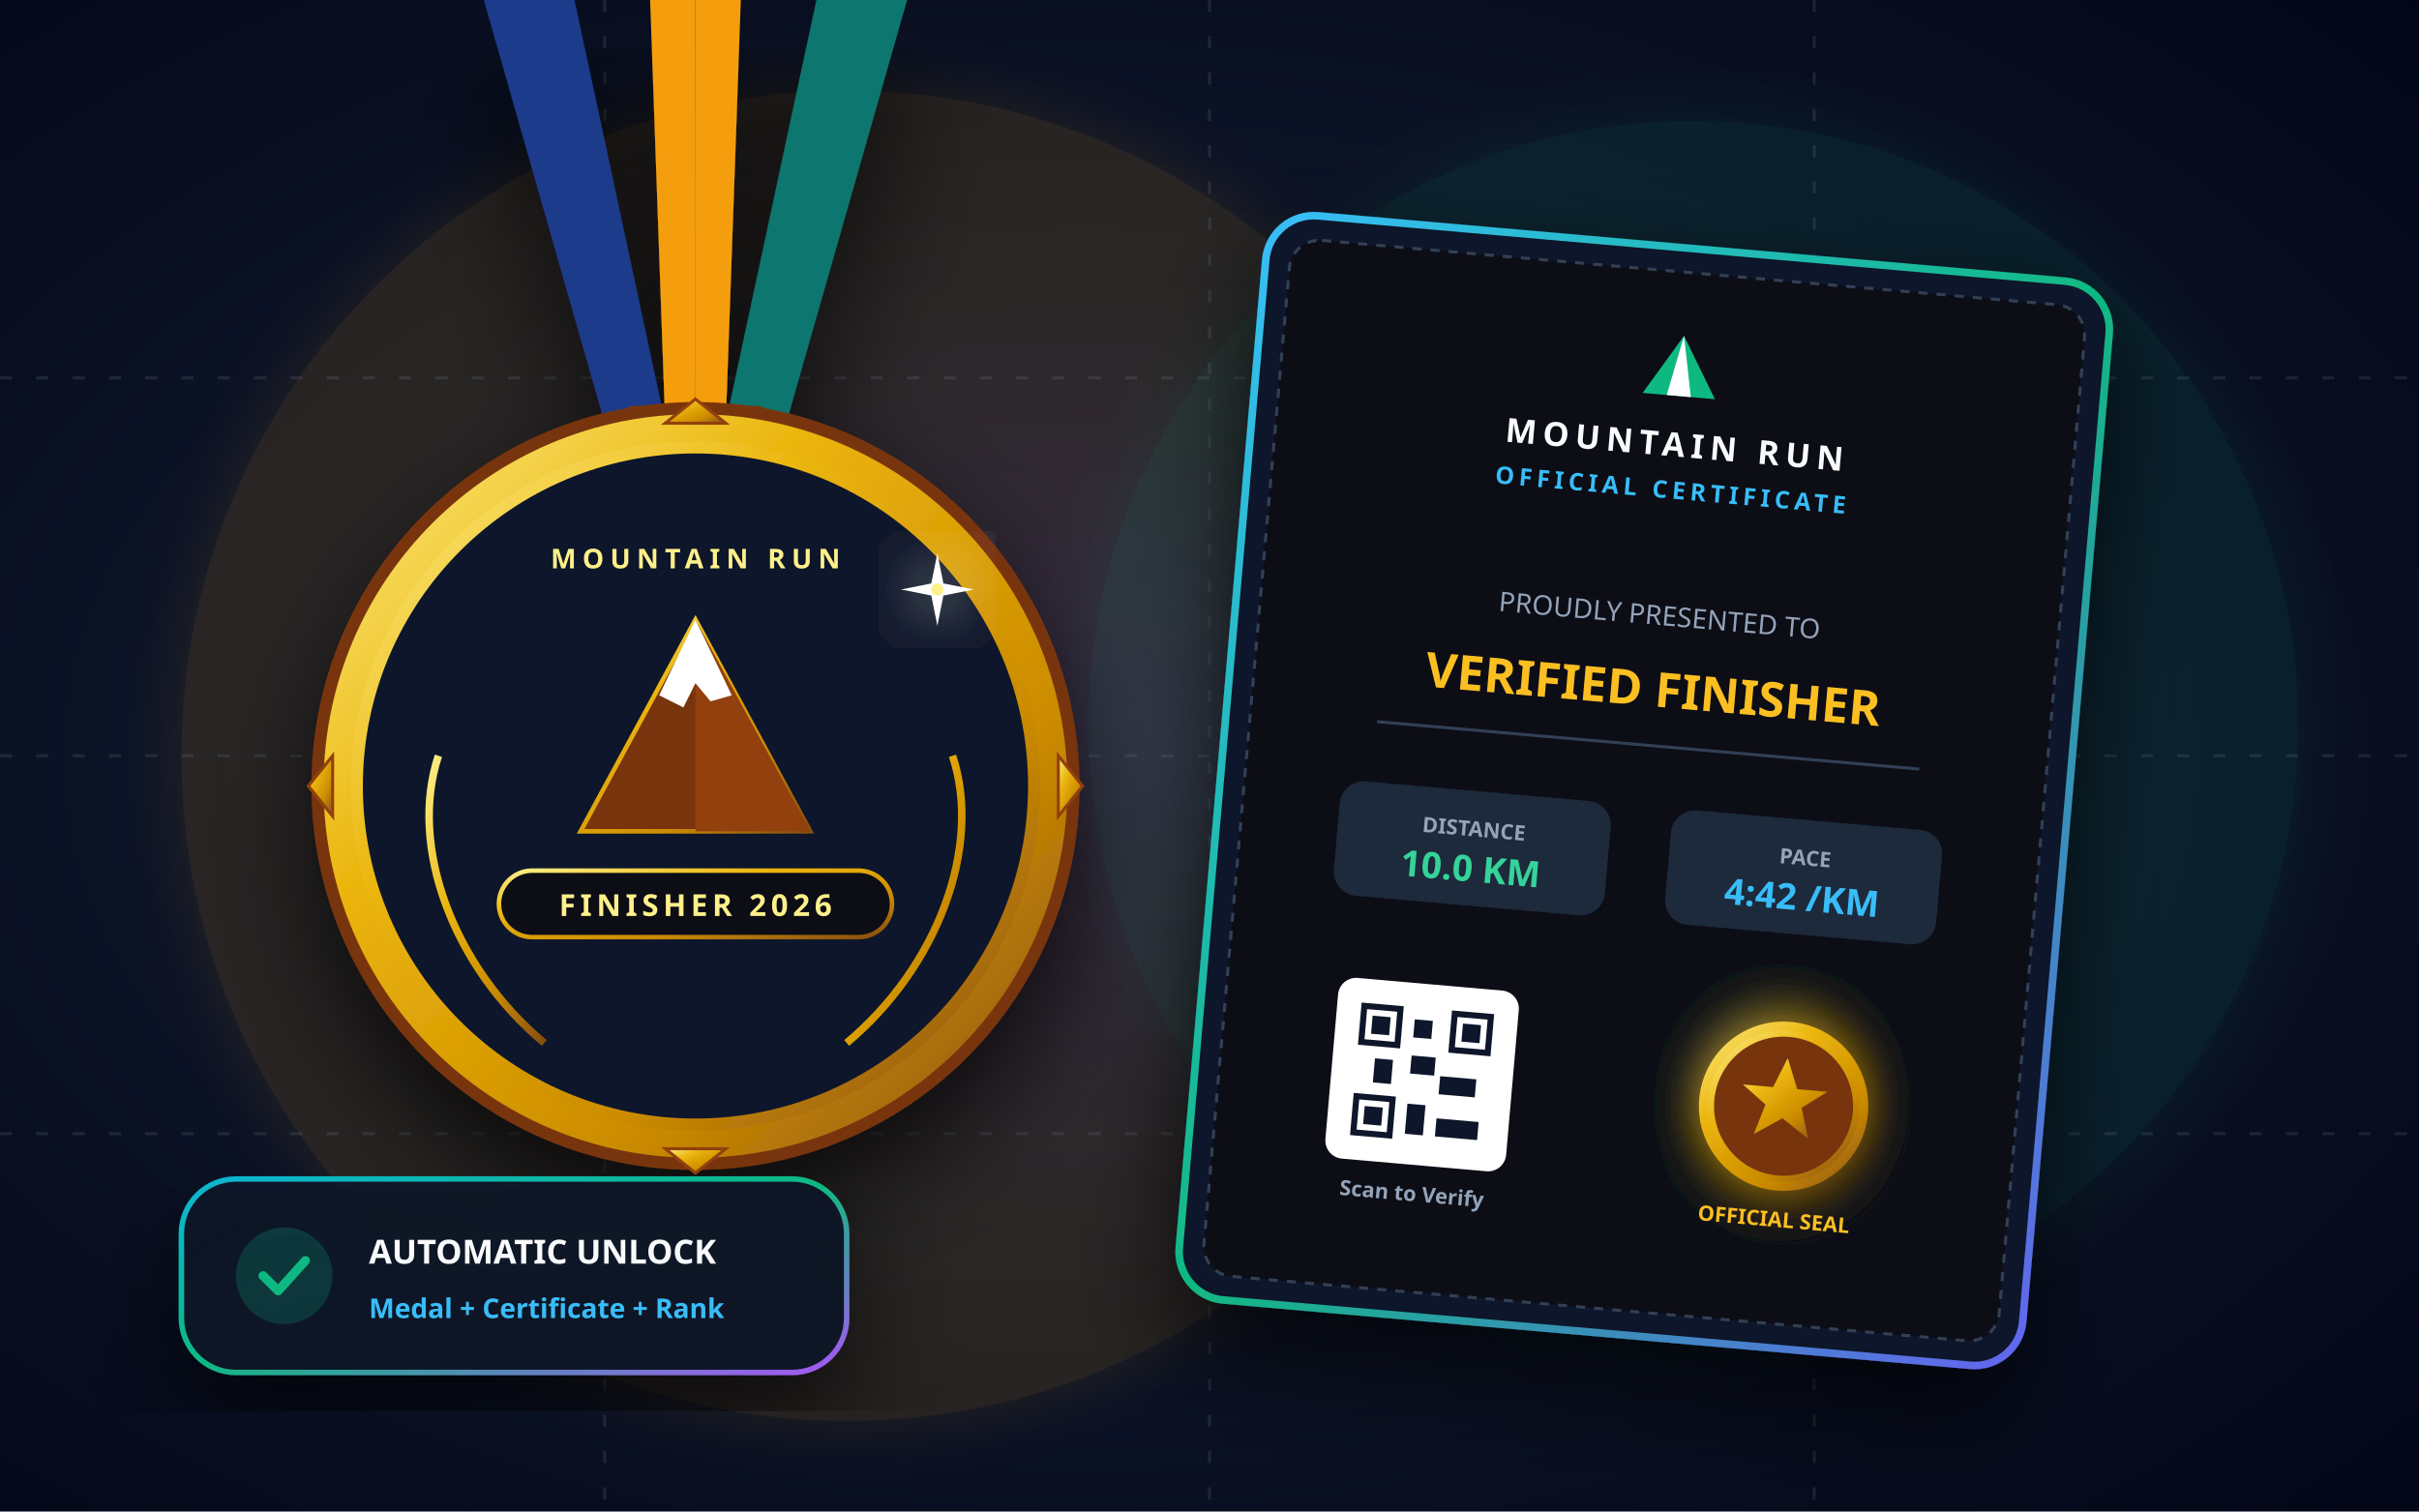
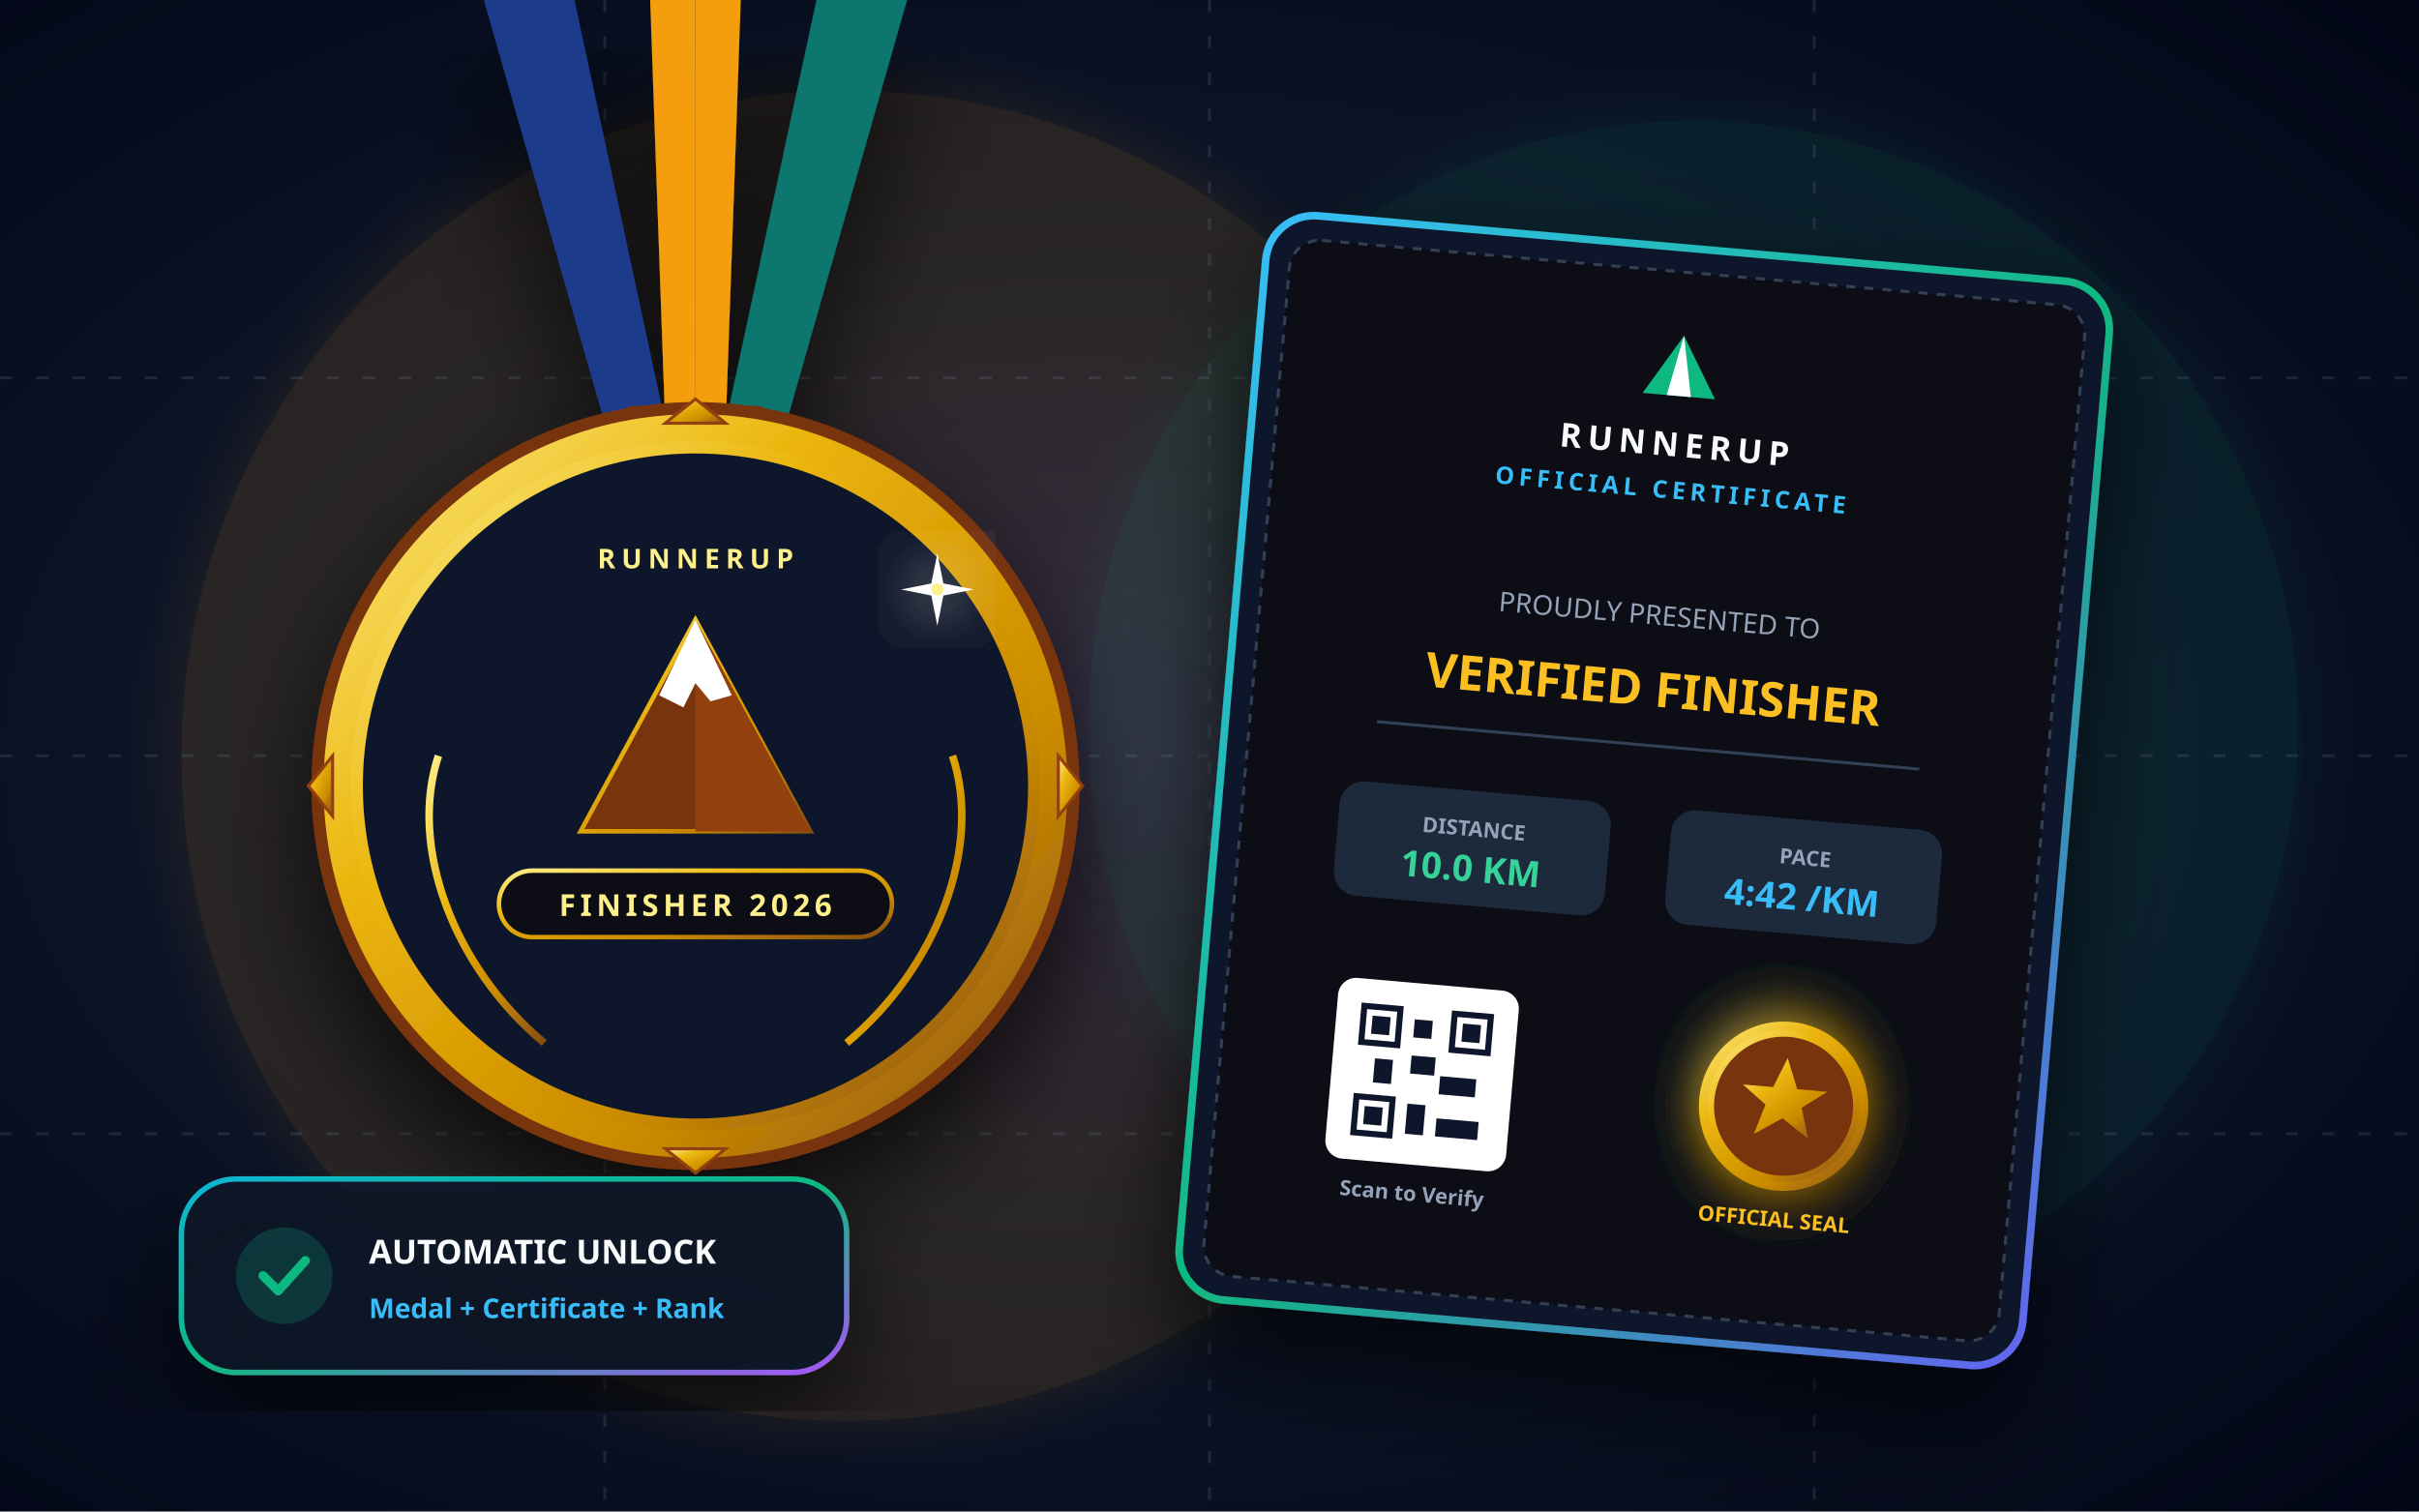
<svg xmlns="http://www.w3.org/2000/svg" viewBox="0 0 800 500" width="100%" height="100%">
  <defs>
    <radialGradient id="rwBg" cx="45%" cy="50%" r="75%">
      <stop offset="0%" stop-color="#1e1b4b" />
      <stop offset="40%" stop-color="#0f172a" />
      <stop offset="100%" stop-color="#020617" />
    </radialGradient>
    <linearGradient id="rwGold" x1="0%" y1="0%" x2="100%" y2="100%">
      <stop offset="0%" stop-color="#fef08a" />
      <stop offset="35%" stop-color="#eab308" />
      <stop offset="70%" stop-color="#ca8a04" />
      <stop offset="100%" stop-color="#854d0e" />
    </linearGradient>
    <linearGradient id="certBorder" x1="0%" y1="0%" x2="100%" y2="100%">
      <stop offset="0%" stop-color="#38bdf8" />
      <stop offset="50%" stop-color="#10b981" />
      <stop offset="100%" stop-color="#6366f1" />
    </linearGradient>
    <linearGradient id="holoShield" x1="0%" y1="0%" x2="100%" y2="100%">
      <stop offset="0%" stop-color="#06b6d4" />
      <stop offset="50%" stop-color="#10b981" />
      <stop offset="100%" stop-color="#a855f7" />
    </linearGradient>
    <filter id="rwGlow" x="-30%" y="-30%" width="160%" height="160%">
      <feGaussianBlur stdDeviation="10" result="blur" />
      <feComposite in="SourceGraphic" in2="blur" operator="over" />
    </filter>
    <filter id="cardShadow" x="-20%" y="-20%" width="140%" height="140%">
      <feDropShadow dx="0" dy="16" stdDeviation="18" flood-color="#000000" flood-opacity="0.75" />
    </filter>
  </defs>
  <rect width="800" height="500" fill="url(#rwBg)" />
  <circle cx="280" cy="250" r="220" fill="#f59e0b" opacity="0.12" filter="url(#rwGlow)" />
  <circle cx="560" cy="240" r="200" fill="#10b981" opacity="0.1" filter="url(#rwGlow)" />
  <g opacity="0.15" stroke="#94a3b8" stroke-width="1">
    <line x1="0" y1="125" x2="800" y2="125" stroke-dasharray="4 8" />
    <line x1="0" y1="250" x2="800" y2="250" stroke-dasharray="4 8" />
    <line x1="0" y1="375" x2="800" y2="375" stroke-dasharray="4 8" />
    <line x1="200" y1="0" x2="200" y2="500" stroke-dasharray="4 8" />
    <line x1="400" y1="0" x2="400" y2="500" stroke-dasharray="4 8" />
    <line x1="600" y1="0" x2="600" y2="500" stroke-dasharray="4 8" />
  </g>
  <g transform="translate(420, 70) rotate(5)" filter="url(#cardShadow)">
    <rect width="280" height="360" rx="16" fill="#0f172a" stroke="url(#certBorder)" stroke-width="2.5" />
    <rect x="8" y="8" width="264" height="344" rx="10" fill="#090d16" stroke="#334155" stroke-width="1" stroke-dasharray="3 3" />
    <g transform="translate(140, 45)">
      <polygon points="0,-16 -12,4 12,4" fill="#10b981" />
      <polygon points="0,-16 -4,4 4,4" fill="#ffffff" />
-       <text x="0" y="24" fill="#f8fafc" font-family="system-ui, sans-serif" font-size="11" font-weight="800" text-anchor="middle" letter-spacing="2">MOUNTAIN RUN</text>
+       <text x="0" y="24" fill="#f8fafc" font-family="system-ui, sans-serif" font-size="11" font-weight="800" text-anchor="middle" letter-spacing="2">RUNNERUP</text>
      <text x="0" y="38" fill="#38bdf8" font-family="system-ui, sans-serif" font-size="8" font-weight="700" text-anchor="middle" letter-spacing="1.5">OFFICIAL CERTIFICATE</text>
    </g>
    <text x="140" y="125" fill="#94a3b8" font-family="system-ui, sans-serif" font-size="9" text-anchor="middle">PROUDLY PRESENTED TO</text>
    <text x="140" y="152" fill="#fbbf24" font-family="system-ui, sans-serif" font-size="16" font-weight="900" text-anchor="middle">VERIFIED FINISHER</text>
    <line x1="50" y1="165" x2="230" y2="165" stroke="#334155" stroke-width="1" />
    <rect x="40" y="185" width="90" height="38" rx="8" fill="#1e293b" />
    <text x="85" y="200" fill="#94a3b8" font-family="system-ui, sans-serif" font-size="7" font-weight="700" text-anchor="middle">DISTANCE</text>
    <text x="85" y="215" fill="#34d399" font-family="system-ui, sans-serif" font-size="12" font-weight="800" text-anchor="middle">10.0 KM</text>
    <rect x="150" y="185" width="90" height="38" rx="8" fill="#1e293b" />
    <text x="195" y="200" fill="#94a3b8" font-family="system-ui, sans-serif" font-size="7" font-weight="700" text-anchor="middle">PACE</text>
    <text x="195" y="215" fill="#38bdf8" font-family="system-ui, sans-serif" font-size="12" font-weight="800" text-anchor="middle">4:42 /KM</text>
    <rect x="45" y="250" width="60" height="60" rx="6" fill="#ffffff" />
    <g transform="translate(53, 258)" fill="#0f172a">
      <rect width="14" height="14" />
      <rect x="2" y="2" width="10" height="10" fill="#ffffff" />
      <rect x="4" y="4" width="6" height="6" />
      <rect x="30" y="0" width="14" height="14" />
      <rect x="32" y="2" width="10" height="10" fill="#ffffff" />
      <rect x="34" y="4" width="6" height="6" />
      <rect x="0" y="30" width="14" height="14" />
      <rect x="2" y="32" width="10" height="10" fill="#ffffff" />
      <rect x="4" y="34" width="6" height="6" />
      <rect x="18" y="4" width="6" height="6" />
      <rect x="18" y="16" width="8" height="6" />
      <rect x="6" y="18" width="6" height="8" />
      <rect x="28" y="22" width="12" height="6" />
      <rect x="18" y="32" width="6" height="10" />
      <rect x="28" y="36" width="14" height="6" />
    </g>
    <text x="75" y="322" fill="#94a3b8" font-family="system-ui, sans-serif" font-size="7" font-weight="600" text-anchor="middle">Scan to Verify</text>
    <circle cx="195" cy="280" r="28" fill="url(#rwGold)" filter="url(#rwGlow)" />
    <circle cx="195" cy="280" r="24" fill="#78350f" stroke="url(#rwGold)" stroke-width="2" />
    <polygon points="195,264 199,274 209,274 201,280 204,290 195,284 186,290 189,280 181,274 191,274" fill="url(#rwGold)" />
    <text x="195" y="320" fill="#fbbf24" font-family="system-ui, sans-serif" font-size="7" font-weight="800" text-anchor="middle">OFFICIAL SEAL</text>
  </g>
  <g transform="translate(230, 260)" filter="url(#cardShadow)">
    <polygon points="-70,-260 -40,-260 -10,-120 -30,-120" fill="#1e3a8a" />
    <polygon points="70,-260 40,-260 10,-120 30,-120" fill="#0f766e" />
    <polygon points="-15,-260 0,-260 0,-120 -10,-120" fill="#f59e0b" />
    <polygon points="15,-260 0,-260 0,-120 10,-120" fill="#f59e0b" />
    <rect x="-25" y="-125" width="50" height="20" rx="5" fill="url(#rwGold)" stroke="#78350f" stroke-width="1.5" />
    <circle cx="0" cy="-115" r="4" fill="#0f172a" />
    <circle cx="0" cy="0" r="125" fill="url(#rwGold)" stroke="#78350f" stroke-width="4" />
    <g stroke="#92400e" stroke-width="1" fill="url(#rwGold)">
      <polygon points="0,-128 -10,-120 10,-120" />
      <polygon points="0,128 -10,120 10,120" />
      <polygon points="-128,0 -120,-10 -120,10" />
      <polygon points="128,0 120,-10 120,10" />
    </g>
    <circle cx="0" cy="0" r="112" fill="#0f172a" stroke="url(#rwGold)" stroke-width="4" />
    <polygon points="0,-55 -38,15 38,15" fill="#78350f" stroke="url(#rwGold)" stroke-width="1.5" />
    <polygon points="0,-55 0,15 38,15" fill="#92400e" />
    <polygon points="0,-55 -12,-30 -4,-26 0,-34 5,-28 12,-30" fill="#ffffff" />
    <path d="M -85,-10 C -95,20 -80,60 -50,85" fill="none" stroke="url(#rwGold)" stroke-width="2.5" />
    <path d="M 85,-10 C 95,20 80,60 50,85" fill="none" stroke="url(#rwGold)" stroke-width="2.5" />
    <rect x="-65" y="28" width="130" height="22" rx="11" fill="#090d16" stroke="url(#rwGold)" stroke-width="1.5" />
    <text x="0" y="43" fill="#fef08a" font-family="system-ui, sans-serif" font-size="10" font-weight="900" text-anchor="middle" letter-spacing="1.5">FINISHER 2026</text>
-     <text x="0" y="-72" fill="#fef08a" font-family="system-ui, sans-serif" font-size="9" font-weight="800" text-anchor="middle" letter-spacing="2">MOUNTAIN RUN</text>
+     <text x="0" y="-72" fill="#fef08a" font-family="system-ui, sans-serif" font-size="9" font-weight="800" text-anchor="middle" letter-spacing="2">RUNNERUP</text>
    <g transform="translate(80, -65)" filter="url(#rwGlow)">
      <polygon points="0,-12 2,-2 12,0 2,2 0,12 -2,2 -12,0 -2,-2" fill="#ffffff" />
      <circle cx="0" cy="0" r="2" fill="#fef08a" />
    </g>
  </g>
  <g transform="translate(60, 390)" filter="url(#cardShadow)">
    <rect width="220" height="64" rx="18" fill="#0f172a" fill-opacity="0.9" stroke="url(#holoShield)" stroke-width="1.8" />
    <circle cx="34" cy="32" r="16" fill="#10b981" fill-opacity="0.2" />
    <path d="M 27,32 L 32,37 L 41,27" fill="none" stroke="#10b981" stroke-width="3" stroke-linecap="round" stroke-linejoin="round" />
    <text x="62" y="28" fill="#f8fafc" font-family="system-ui, sans-serif" font-size="11" font-weight="800">AUTOMATIC UNLOCK</text>
    <text x="62" y="46" fill="#38bdf8" font-family="system-ui, sans-serif" font-size="9" font-weight="600">Medal + Certificate + Rank</text>
  </g>
</svg>
